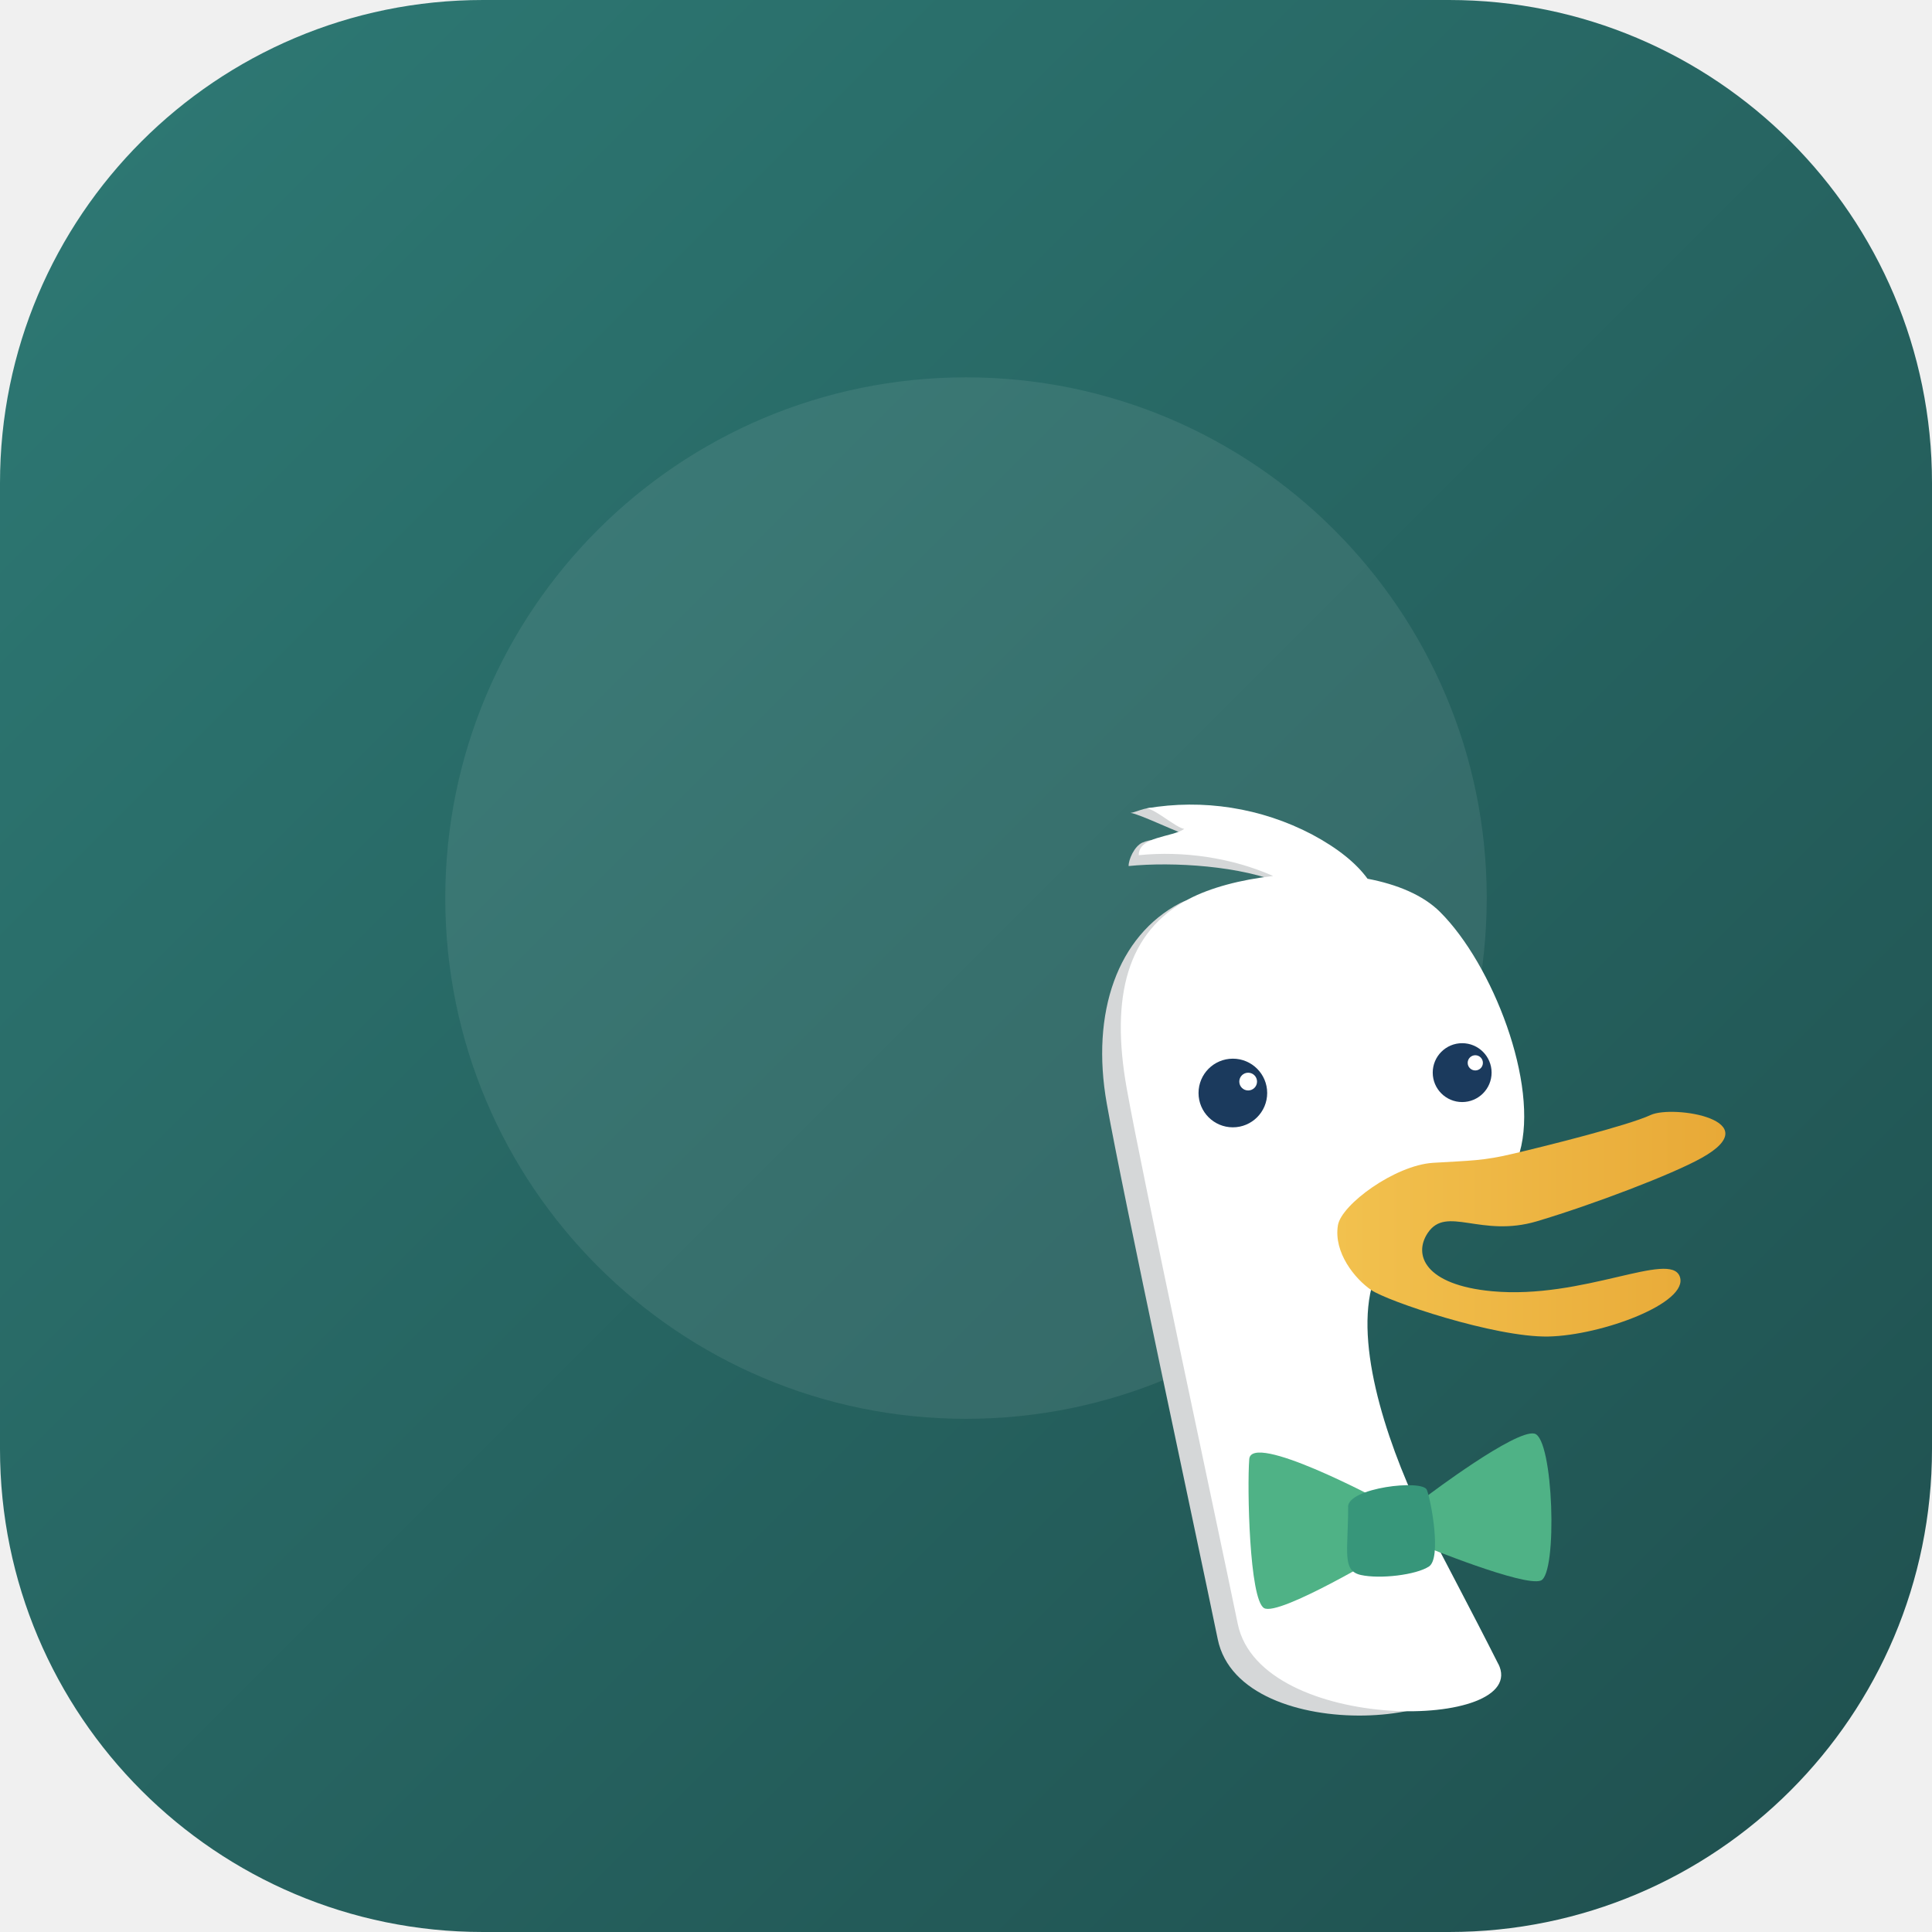
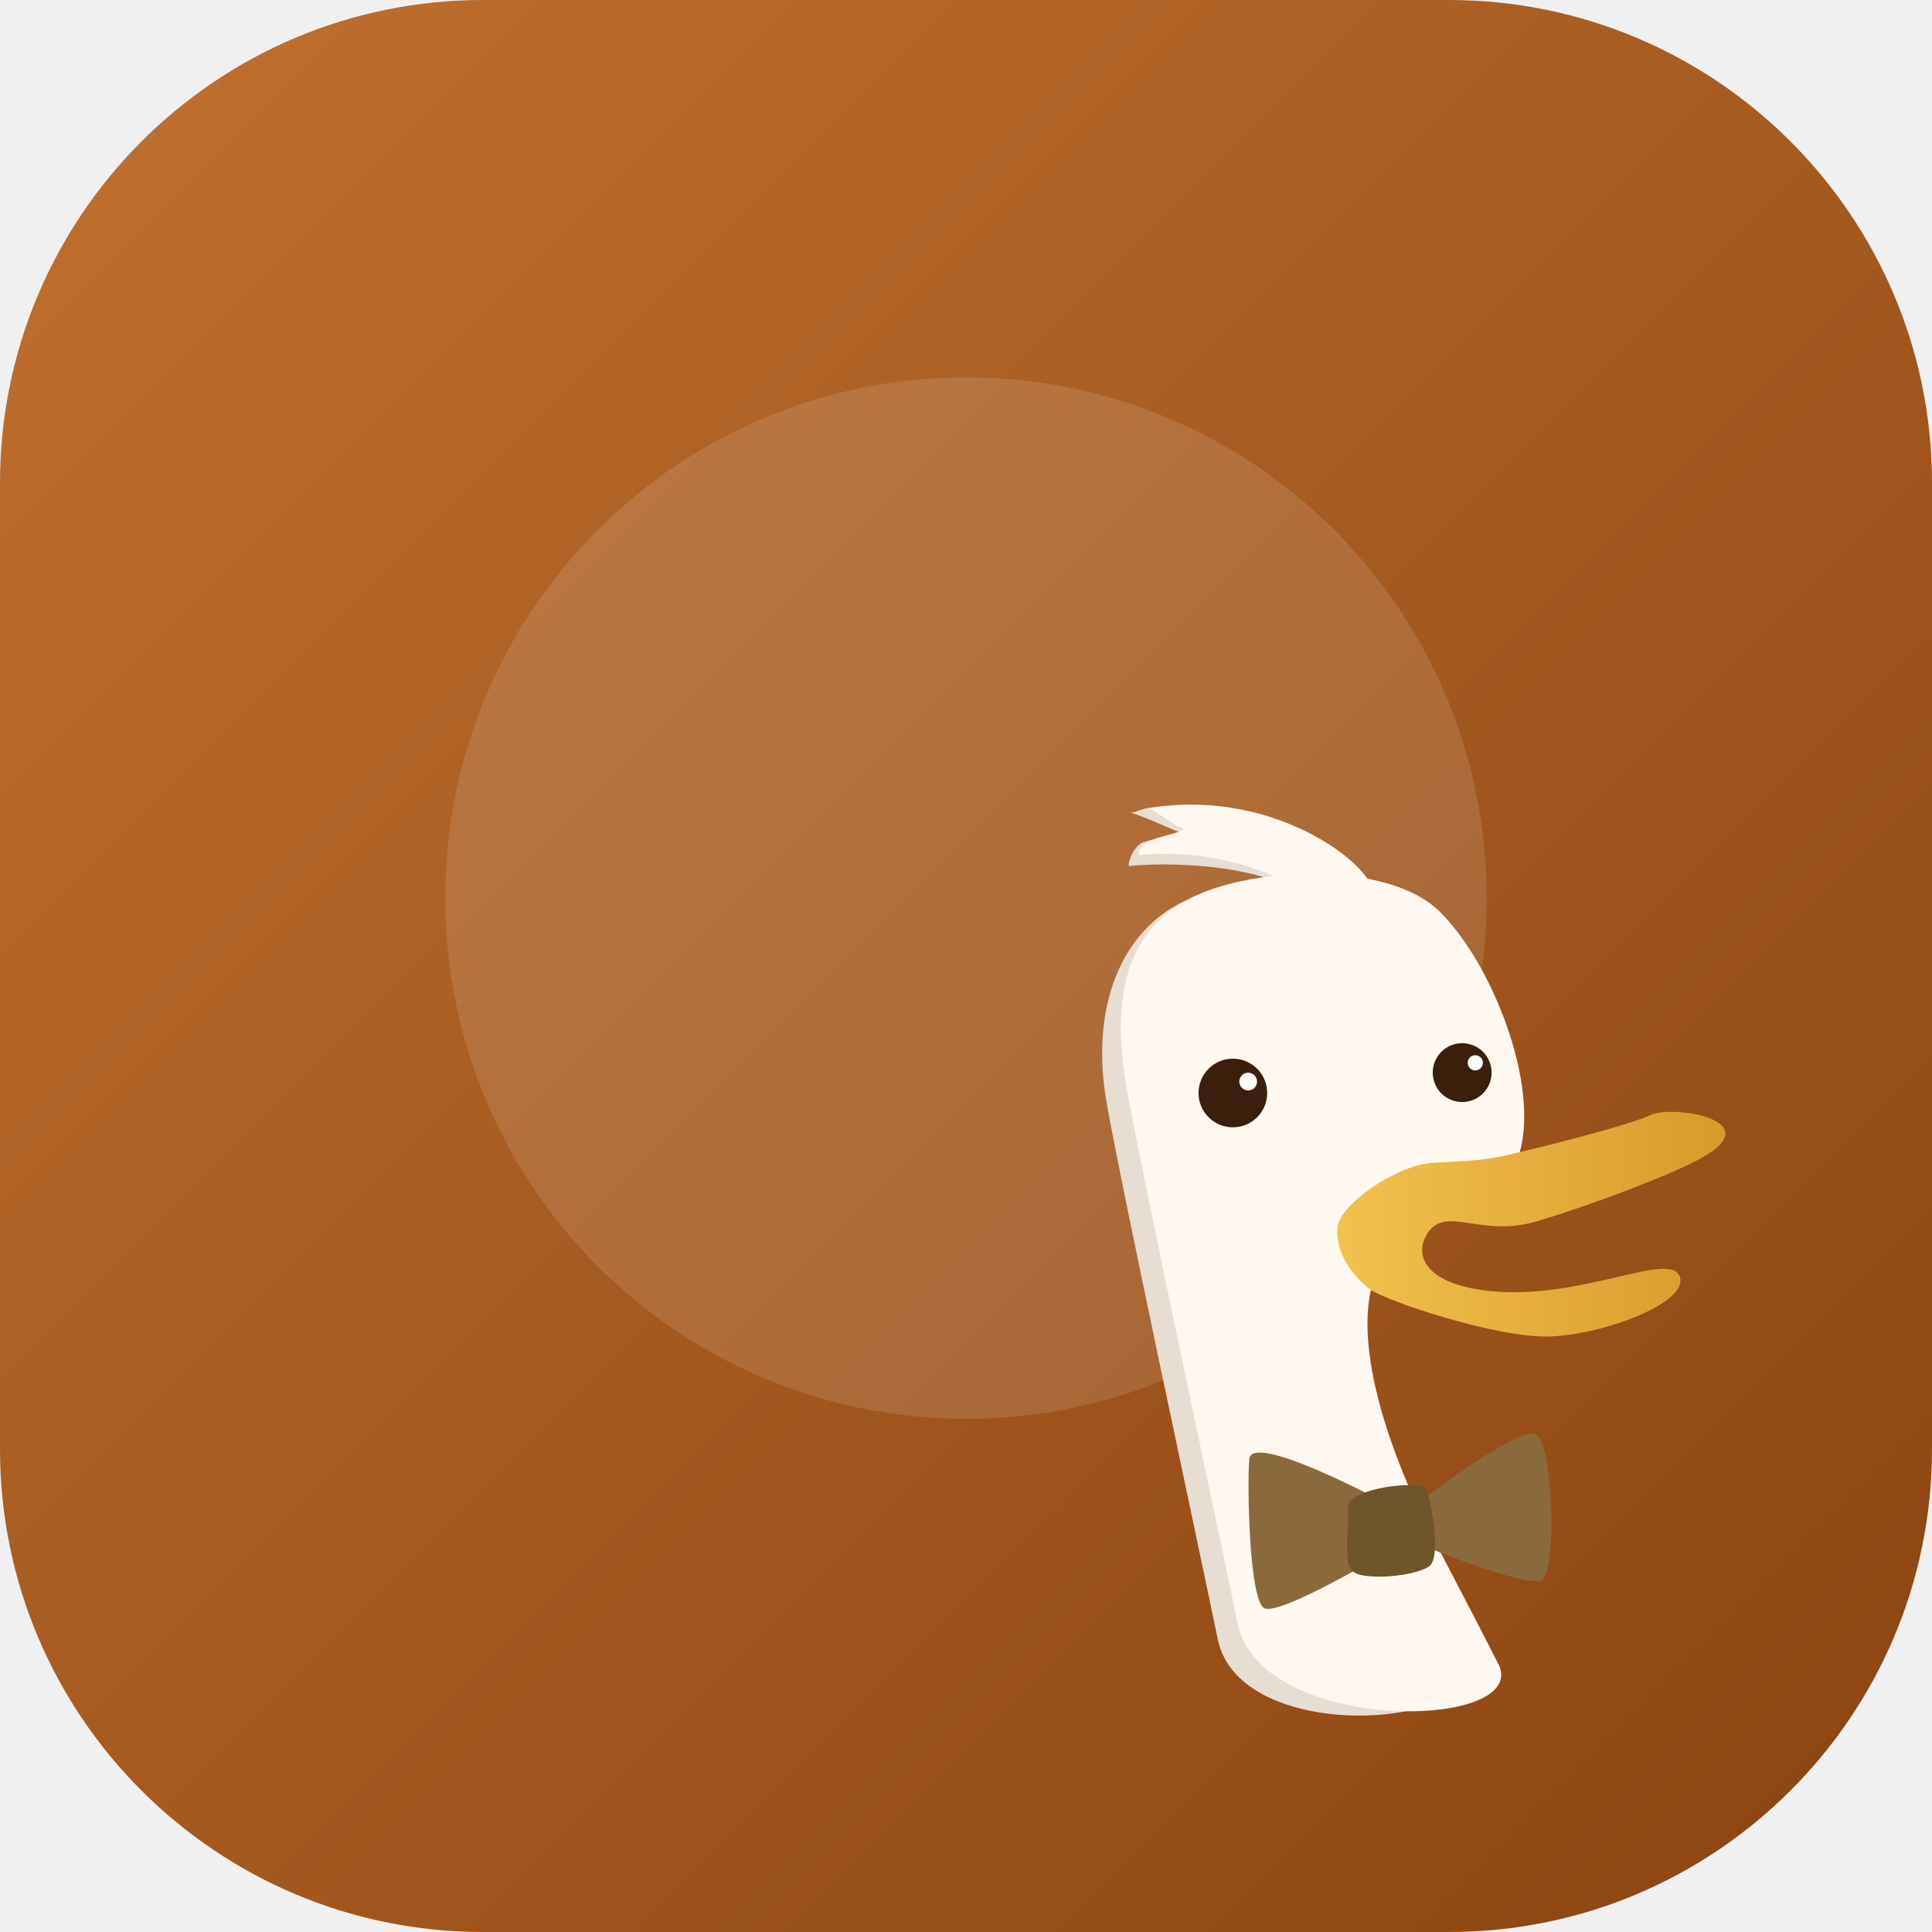
<svg xmlns="http://www.w3.org/2000/svg" viewBox="0 0 512 512">
  <defs>
    <linearGradient id="bg" x1="0" y1="0" x2="1" y2="1">
-       <stop offset="0" stop-color="#2E7A75" />
-       <stop offset="1" stop-color="#1F4F4E" />
+       <stop offset="0" stop-color="#C1712F" />
+       <stop offset="1" stop-color="#8A4310" />
    </linearGradient>
    <linearGradient id="beak" x1="0" y1="0" x2="1" y2="0">
      <stop offset="0" stop-color="#F2C14E" />
-       <stop offset="1" stop-color="#E8A937" />
+       <stop offset="1" stop-color="#D99A2B" />
    </linearGradient>
  </defs>
  <rect width="512" height="512" rx="128" fill="url(#bg)" />
-   <circle cx="256" cy="238" r="138" fill="#ffffff" opacity="0.08" />
+   <circle cx="256" cy="238" r="138" fill="#ffffff" opacity="0.12" />
  <g transform="translate(56, 120) scale(2.4)">
    <g clip-path="none">
-       <path d="M138.46 132.53c-2.51-4.88-4.91-9.37-6.4-12.34-3.96-7.93-7.94-19.11-6.13-26.32.33-1.31-3.73-48.51-6.6-50.03-3.19-1.7-10.12-3.94-13.71-4.54-2.5-.4-3.07.3-4.12.46.99.1 5.7 2.42 6.61 2.55-.91.62-3.6-.02-5.32.74-.87.4-1.52 1.88-1.5 2.58 4.9-.5 12.56-.01 17.1 2-3.61.41-9.09.87-11.45 2.11-6.84 3.6-9.86 12.03-8.06 22.13 1.79 10.08 9.72 46.85 12.25 59.13 2.52 12.27 31.51 9.7 27.32 1.53z" fill="#D5D7D8" />
-       <path d="M142.1 133.72c-3.01-5.97-6.08-11.68-7.86-15.22-3.97-7.94-7.93-19.11-6.13-26.32.34-1.31.34-6.67 1.43-7.38 8.41-5.5 7.81-.19 11.19-2.65 1.74-1.27 3.13-2.8 3.74-4.9 2.16-7.58-3-20.77-8.78-26.54-1.88-1.88-4.76-3.06-8.02-3.68-1.25-1.72-3.27-3.36-6.13-4.89a28.86 28.86 0 0 0-18.27-2.88c1 .1 3.26 2.14 4.17 2.27-1.38.94-5.05.82-5.03 2.9 4.92-.5 10.3.28 14.84 2.3-3.6.4-6.96 1.3-9.31 2.54-6.86 3.6-8.66 10.81-6.86 20.91 1.81 10.1 9.74 46.88 12.26 59.13 2.53 12.26 32.5 11.8 28.77 4.41z" fill="#ffffff" />
+       <path d="M138.46 132.53c-2.51-4.88-4.91-9.37-6.4-12.34-3.96-7.93-7.94-19.11-6.13-26.32.33-1.31-3.73-48.51-6.6-50.03-3.19-1.7-10.12-3.94-13.71-4.54-2.5-.4-3.07.3-4.12.46.99.1 5.7 2.42 6.61 2.55-.91.62-3.6-.02-5.32.74-.87.4-1.52 1.88-1.5 2.58 4.9-.5 12.56-.01 17.1 2-3.61.41-9.09.87-11.45 2.11-6.84 3.6-9.86 12.03-8.06 22.13 1.79 10.08 9.72 46.85 12.25 59.13 2.52 12.27 31.51 9.7 27.32 1.53z" fill="#E8DDD3" />
+       <path d="M142.1 133.72c-3.01-5.97-6.08-11.68-7.86-15.22-3.97-7.94-7.93-19.11-6.13-26.32.34-1.31.34-6.67 1.43-7.38 8.41-5.5 7.81-.19 11.19-2.65 1.74-1.27 3.13-2.8 3.74-4.9 2.16-7.58-3-20.77-8.78-26.54-1.88-1.88-4.76-3.06-8.02-3.68-1.25-1.72-3.27-3.36-6.13-4.89a28.86 28.86 0 0 0-18.27-2.88c1 .1 3.26 2.14 4.17 2.27-1.38.94-5.05.82-5.03 2.9 4.92-.5 10.3.28 14.84 2.3-3.6.4-6.96 1.3-9.31 2.54-6.86 3.6-8.66 10.81-6.86 20.91 1.81 10.1 9.74 46.88 12.26 59.13 2.53 12.26 32.5 11.8 28.77 4.41z" fill="#FFF8F0" />
    </g>
-     <circle r="3.79" cx="112.8" cy="70.69" fill="#1B3A5D" />
+     <circle r="3.79" cx="112.8" cy="70.69" fill="#3A1F0D" />
    <circle r=".98" cx="114.49" cy="69.43" fill="#ffffff" />
-     <circle r="3.25" cx="138.12" cy="68.44" fill="#1B3A5D" />
+     <circle r="3.25" cx="138.12" cy="68.44" fill="#3A1F0D" />
    <circle r=".84" cx="139.57" cy="67.36" fill="#ffffff" />
    <path fill="url(#beak)" d="M124.4 85.3c.38-2.3 6.3-6.63 10.5-6.9 4.2-.26 5.5-.2 9-1.04 3.51-.83 12.54-3.08 15.03-4.24 2.5-1.15 13.1.57 5.63 4.74-3.23 1.81-11.94 5.13-18.17 6.99-6.22 1.86-9.99-1.78-12.06 1.28-1.64 2.43-.33 5.76 7.1 6.45 10.04.93 19.66-4.52 20.72-1.62 1.06 2.9-8.62 6.5-14.52 6.62-5.9.11-17.78-3.9-19.56-5.14-1.79-1.23-4.16-4.13-3.67-7.14z" />
    <g>
-       <path fill="#4FB286" d="M128.94 115.6s-14.1-7.53-14.33-4.48c-.24 3.06 0 15.51 1.64 16.45 1.65.94 13.4-6.1 13.4-6.1l-.7-5.88zm5.4-.48s9.64-7.29 11.76-6.82c2.11.48 2.58 15.51.7 16.23-1.88.7-12.9-3.81-12.9-3.81l.45-5.6z" />
-       <path fill="#37967a" d="M125.53 116.39c0 4.93-.71 7.05 1.4 7.52 2.12.47 6.11 0 7.53-.94 1.4-.94.23-7.28-.24-8.46-.47-1.18-8.7-.24-8.7 1.88z" />
+       <path fill="#8A6A3A" d="M128.94 115.6s-14.1-7.53-14.33-4.48c-.24 3.06 0 15.51 1.64 16.45 1.65.94 13.4-6.1 13.4-6.1l-.7-5.88zm5.4-.48s9.64-7.29 11.76-6.82c2.11.48 2.58 15.51.7 16.23-1.88.7-12.9-3.81-12.9-3.81l.45-5.6z" />
+       <path fill="#6E552A" d="M125.53 116.39c0 4.93-.71 7.05 1.4 7.52 2.12.47 6.11 0 7.53-.94 1.4-.94.23-7.28-.24-8.46-.47-1.18-8.7-.24-8.7 1.88z" />
    </g>
  </g>
</svg>
